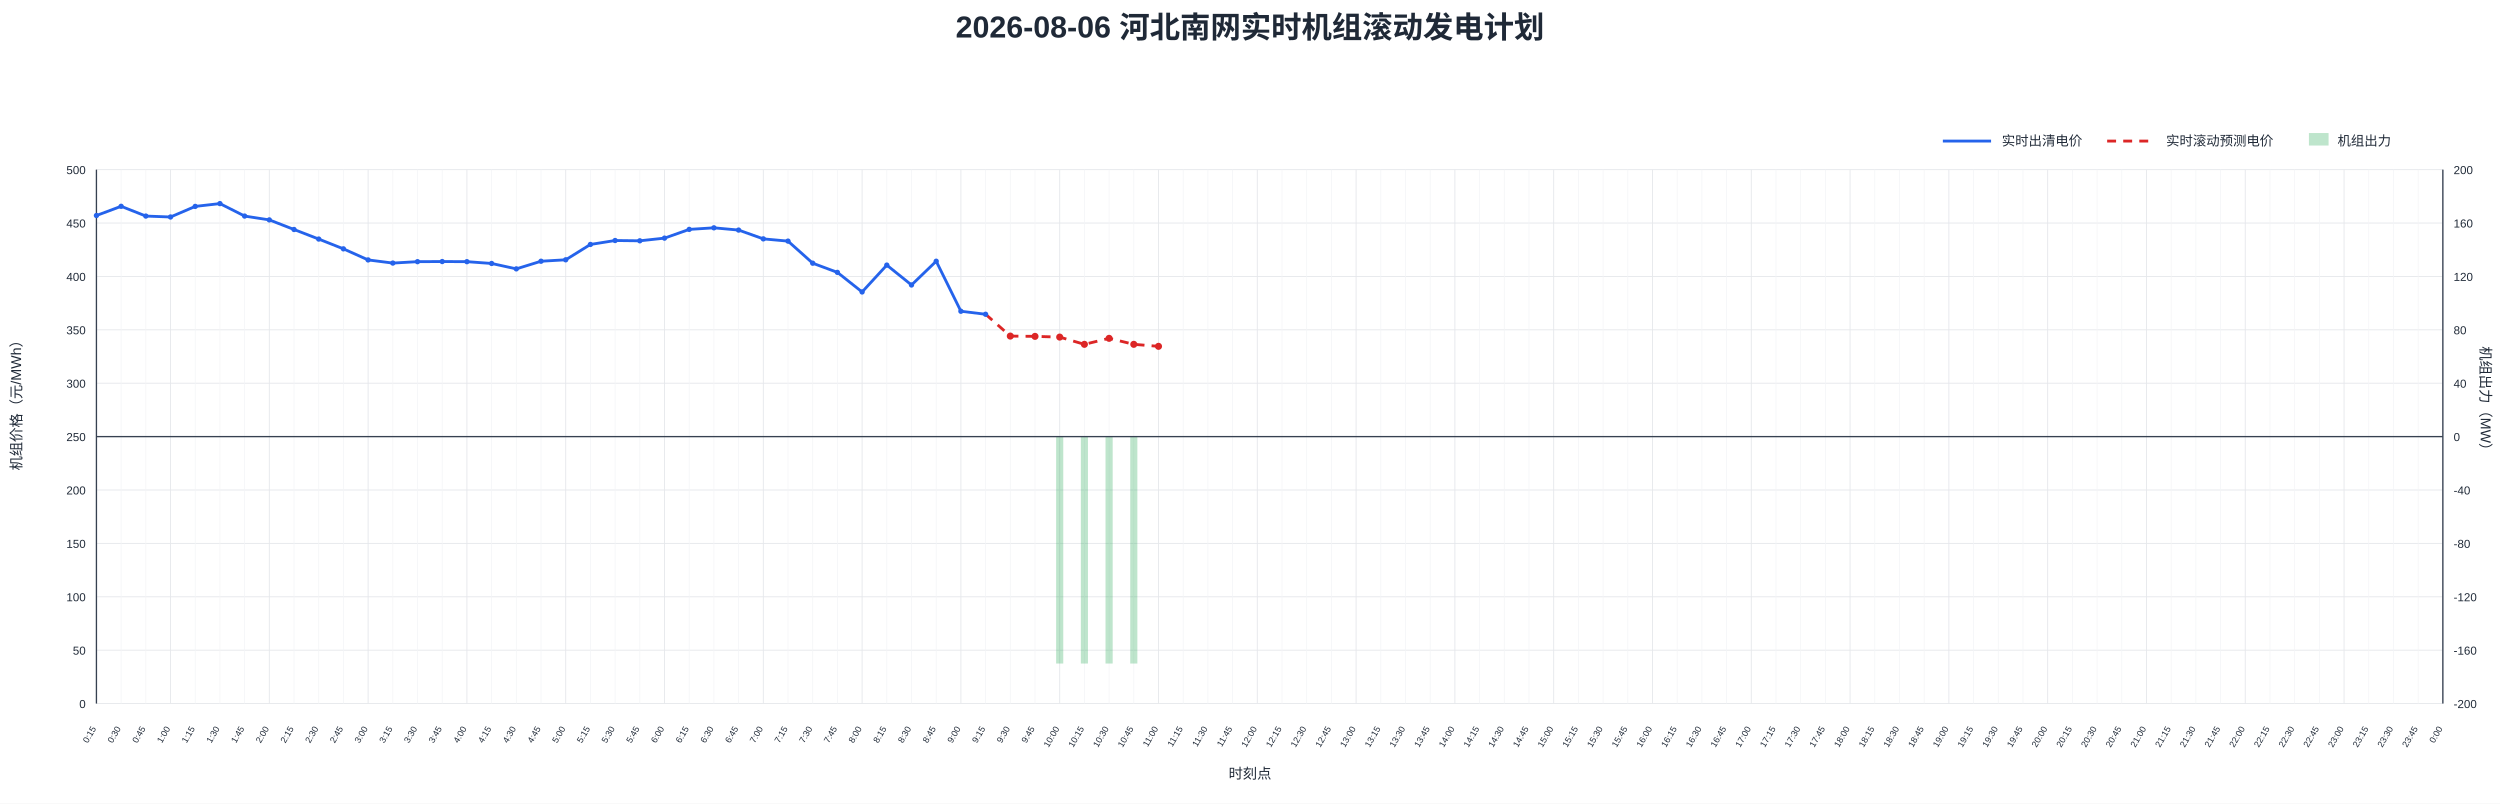
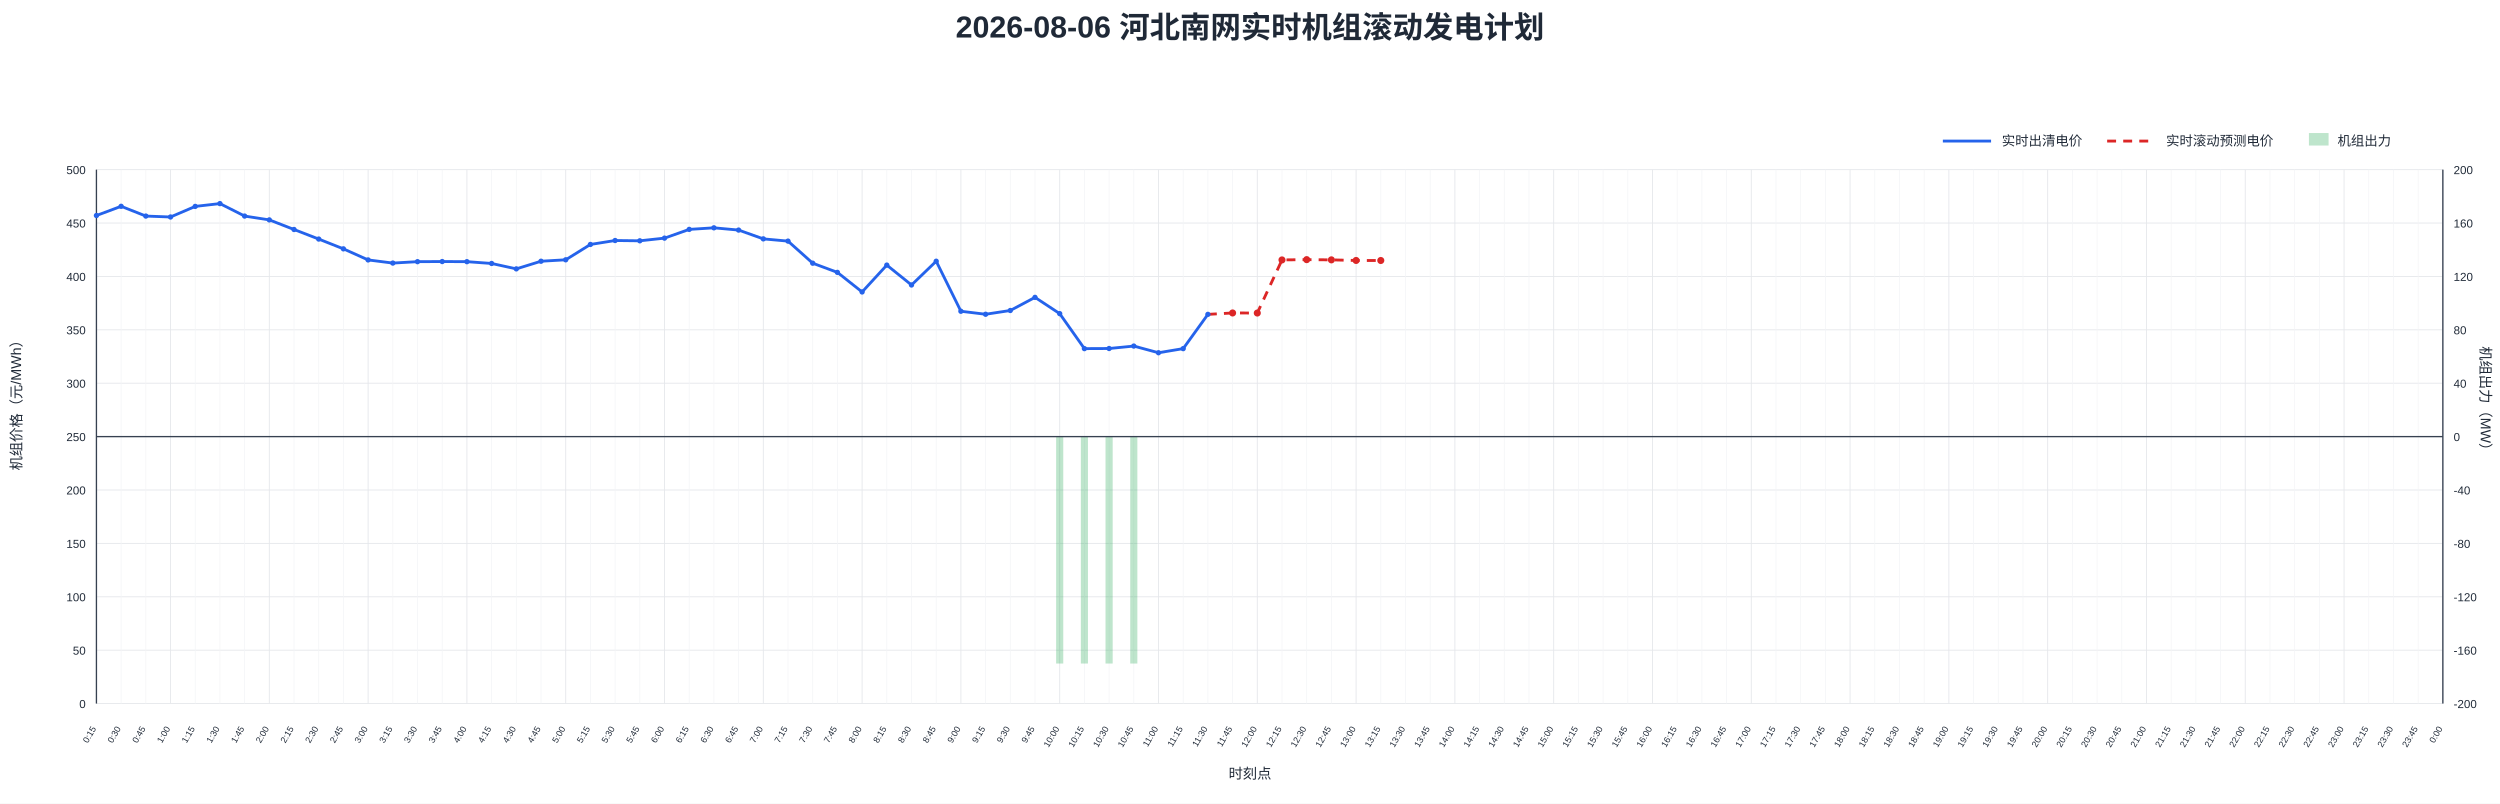
<svg xmlns="http://www.w3.org/2000/svg" width="2800" height="900" viewBox="0 0 2800 900" data-plot-left="108" data-plot-right="2736" data-plot-top="190" data-plot-bottom="788">
  <style>
text{font-family:'Microsoft YaHei','SimHei',Arial,sans-serif;fill:#1f2937}
.axis{stroke:#374151;stroke-width:1.5}
.grid{stroke:#e5e7eb;stroke-width:1}
.minor{stroke:#f3f4f6;stroke-width:0.8}
.actual{fill:none;stroke:#2563eb;stroke-width:3.2}
.forecast{fill:none;stroke:#dc2626;stroke-width:3.2;stroke-dasharray:10 8}
.bar{fill:#16a34a;fill-opacity:0.28}
.hover-zone{fill:#ffffff;fill-opacity:0;cursor:crosshair}
.hover-line{stroke:#111827;stroke-width:1.4;stroke-dasharray:6 5;opacity:0}
.tooltip{opacity:0;pointer-events:none}
.tooltip-bg{fill:#111827;fill-opacity:.72;stroke:#ffffff;stroke-width:1.2}
.tooltip text{fill:#ffffff;font-size:15px}
</style>
  <rect width="100%" height="100%" fill="#ffffff" />
  <text x="1400.0" y="42" text-anchor="middle" font-size="34" font-weight="700">2026-08-06 河北南网实时机组滚动发电计划</text>
  <text x="2748" y="793.00" text-anchor="start" font-size="13" fill="#166534">-200</text>
  <text x="2748" y="733.20" text-anchor="start" font-size="13" fill="#166534">-160</text>
  <text x="2748" y="673.40" text-anchor="start" font-size="13" fill="#166534">-120</text>
  <text x="2748" y="613.60" text-anchor="start" font-size="13" fill="#166534">-80</text>
  <text x="2748" y="553.80" text-anchor="start" font-size="13" fill="#166534">-40</text>
  <text x="2748" y="494.00" text-anchor="start" font-size="13" fill="#166534">0</text>
  <text x="2748" y="434.20" text-anchor="start" font-size="13" fill="#166534">40</text>
  <text x="2748" y="374.40" text-anchor="start" font-size="13" fill="#166534">80</text>
  <text x="2748" y="314.60" text-anchor="start" font-size="13" fill="#166534">120</text>
  <text x="2748" y="254.80" text-anchor="start" font-size="13" fill="#166534">160</text>
  <text x="2748" y="195.00" text-anchor="start" font-size="13" fill="#166534">200</text>
  <line class="grid" x1="108" y1="788.00" x2="2736" y2="788.00" />
  <text x="96" y="793.00" text-anchor="end" font-size="13">0</text>
  <line class="grid" x1="108" y1="728.20" x2="2736" y2="728.20" />
  <text x="96" y="733.20" text-anchor="end" font-size="13">50</text>
  <line class="grid" x1="108" y1="668.40" x2="2736" y2="668.40" />
  <text x="96" y="673.40" text-anchor="end" font-size="13">100</text>
  <line class="grid" x1="108" y1="608.60" x2="2736" y2="608.60" />
  <text x="96" y="613.60" text-anchor="end" font-size="13">150</text>
  <line class="grid" x1="108" y1="548.80" x2="2736" y2="548.80" />
  <text x="96" y="553.80" text-anchor="end" font-size="13">200</text>
  <line class="grid" x1="108" y1="489.00" x2="2736" y2="489.00" />
  <text x="96" y="494.00" text-anchor="end" font-size="13">250</text>
  <line class="grid" x1="108" y1="429.20" x2="2736" y2="429.20" />
  <text x="96" y="434.20" text-anchor="end" font-size="13">300</text>
  <line class="grid" x1="108" y1="369.40" x2="2736" y2="369.40" />
  <text x="96" y="374.40" text-anchor="end" font-size="13">350</text>
  <line class="grid" x1="108" y1="309.60" x2="2736" y2="309.60" />
  <text x="96" y="314.60" text-anchor="end" font-size="13">400</text>
  <line class="grid" x1="108" y1="249.80" x2="2736" y2="249.80" />
  <text x="96" y="254.80" text-anchor="end" font-size="13">450</text>
  <line class="grid" x1="108" y1="190.00" x2="2736" y2="190.00" />
  <text x="96" y="195.00" text-anchor="end" font-size="13">500</text>
  <line class="grid minor" x1="108.00" y1="190" x2="108.00" y2="788" />
  <text x="108.00" y="816" text-anchor="end" font-size="10" transform="rotate(-60 108.00 816)">0:15</text>
  <line class="grid minor" x1="135.66" y1="190" x2="135.66" y2="788" />
  <text x="135.66" y="816" text-anchor="end" font-size="10" transform="rotate(-60 135.66 816)">0:30</text>
  <line class="grid minor" x1="163.33" y1="190" x2="163.33" y2="788" />
  <text x="163.33" y="816" text-anchor="end" font-size="10" transform="rotate(-60 163.33 816)">0:45</text>
  <line class="grid" x1="190.99" y1="190" x2="190.99" y2="788" />
  <text x="190.99" y="816" text-anchor="end" font-size="10" transform="rotate(-60 190.99 816)">1:00</text>
  <line class="grid minor" x1="218.65" y1="190" x2="218.65" y2="788" />
  <text x="218.65" y="816" text-anchor="end" font-size="10" transform="rotate(-60 218.65 816)">1:15</text>
  <line class="grid minor" x1="246.32" y1="190" x2="246.32" y2="788" />
  <text x="246.32" y="816" text-anchor="end" font-size="10" transform="rotate(-60 246.32 816)">1:30</text>
  <line class="grid minor" x1="273.98" y1="190" x2="273.98" y2="788" />
  <text x="273.98" y="816" text-anchor="end" font-size="10" transform="rotate(-60 273.98 816)">1:45</text>
  <line class="grid" x1="301.64" y1="190" x2="301.64" y2="788" />
  <text x="301.64" y="816" text-anchor="end" font-size="10" transform="rotate(-60 301.64 816)">2:00</text>
  <line class="grid minor" x1="329.31" y1="190" x2="329.31" y2="788" />
  <text x="329.31" y="816" text-anchor="end" font-size="10" transform="rotate(-60 329.31 816)">2:15</text>
  <line class="grid minor" x1="356.97" y1="190" x2="356.97" y2="788" />
  <text x="356.97" y="816" text-anchor="end" font-size="10" transform="rotate(-60 356.97 816)">2:30</text>
  <line class="grid minor" x1="384.63" y1="190" x2="384.63" y2="788" />
  <text x="384.63" y="816" text-anchor="end" font-size="10" transform="rotate(-60 384.63 816)">2:45</text>
  <line class="grid" x1="412.29" y1="190" x2="412.29" y2="788" />
  <text x="412.29" y="816" text-anchor="end" font-size="10" transform="rotate(-60 412.29 816)">3:00</text>
  <line class="grid minor" x1="439.96" y1="190" x2="439.96" y2="788" />
  <text x="439.96" y="816" text-anchor="end" font-size="10" transform="rotate(-60 439.96 816)">3:15</text>
  <line class="grid minor" x1="467.62" y1="190" x2="467.62" y2="788" />
  <text x="467.62" y="816" text-anchor="end" font-size="10" transform="rotate(-60 467.62 816)">3:30</text>
  <line class="grid minor" x1="495.28" y1="190" x2="495.28" y2="788" />
  <text x="495.28" y="816" text-anchor="end" font-size="10" transform="rotate(-60 495.28 816)">3:45</text>
  <line class="grid" x1="522.95" y1="190" x2="522.95" y2="788" />
  <text x="522.95" y="816" text-anchor="end" font-size="10" transform="rotate(-60 522.95 816)">4:00</text>
  <line class="grid minor" x1="550.61" y1="190" x2="550.61" y2="788" />
  <text x="550.61" y="816" text-anchor="end" font-size="10" transform="rotate(-60 550.61 816)">4:15</text>
  <line class="grid minor" x1="578.27" y1="190" x2="578.27" y2="788" />
  <text x="578.27" y="816" text-anchor="end" font-size="10" transform="rotate(-60 578.27 816)">4:30</text>
  <line class="grid minor" x1="605.94" y1="190" x2="605.94" y2="788" />
  <text x="605.94" y="816" text-anchor="end" font-size="10" transform="rotate(-60 605.94 816)">4:45</text>
  <line class="grid" x1="633.60" y1="190" x2="633.60" y2="788" />
  <text x="633.60" y="816" text-anchor="end" font-size="10" transform="rotate(-60 633.60 816)">5:00</text>
  <line class="grid minor" x1="661.26" y1="190" x2="661.26" y2="788" />
  <text x="661.26" y="816" text-anchor="end" font-size="10" transform="rotate(-60 661.26 816)">5:15</text>
  <line class="grid minor" x1="688.93" y1="190" x2="688.93" y2="788" />
  <text x="688.93" y="816" text-anchor="end" font-size="10" transform="rotate(-60 688.93 816)">5:30</text>
  <line class="grid minor" x1="716.59" y1="190" x2="716.59" y2="788" />
  <text x="716.59" y="816" text-anchor="end" font-size="10" transform="rotate(-60 716.59 816)">5:45</text>
  <line class="grid" x1="744.25" y1="190" x2="744.25" y2="788" />
  <text x="744.25" y="816" text-anchor="end" font-size="10" transform="rotate(-60 744.25 816)">6:00</text>
  <line class="grid minor" x1="771.92" y1="190" x2="771.92" y2="788" />
  <text x="771.92" y="816" text-anchor="end" font-size="10" transform="rotate(-60 771.92 816)">6:15</text>
  <line class="grid minor" x1="799.58" y1="190" x2="799.58" y2="788" />
  <text x="799.58" y="816" text-anchor="end" font-size="10" transform="rotate(-60 799.58 816)">6:30</text>
  <line class="grid minor" x1="827.24" y1="190" x2="827.24" y2="788" />
  <text x="827.24" y="816" text-anchor="end" font-size="10" transform="rotate(-60 827.24 816)">6:45</text>
  <line class="grid" x1="854.91" y1="190" x2="854.91" y2="788" />
  <text x="854.91" y="816" text-anchor="end" font-size="10" transform="rotate(-60 854.91 816)">7:00</text>
  <line class="grid minor" x1="882.57" y1="190" x2="882.57" y2="788" />
  <text x="882.57" y="816" text-anchor="end" font-size="10" transform="rotate(-60 882.57 816)">7:15</text>
  <line class="grid minor" x1="910.23" y1="190" x2="910.23" y2="788" />
  <text x="910.23" y="816" text-anchor="end" font-size="10" transform="rotate(-60 910.23 816)">7:30</text>
  <line class="grid minor" x1="937.89" y1="190" x2="937.89" y2="788" />
  <text x="937.89" y="816" text-anchor="end" font-size="10" transform="rotate(-60 937.89 816)">7:45</text>
  <line class="grid" x1="965.56" y1="190" x2="965.56" y2="788" />
  <text x="965.56" y="816" text-anchor="end" font-size="10" transform="rotate(-60 965.56 816)">8:00</text>
  <line class="grid minor" x1="993.22" y1="190" x2="993.22" y2="788" />
  <text x="993.22" y="816" text-anchor="end" font-size="10" transform="rotate(-60 993.22 816)">8:15</text>
  <line class="grid minor" x1="1020.88" y1="190" x2="1020.88" y2="788" />
  <text x="1020.88" y="816" text-anchor="end" font-size="10" transform="rotate(-60 1020.88 816)">8:30</text>
  <line class="grid minor" x1="1048.55" y1="190" x2="1048.55" y2="788" />
  <text x="1048.55" y="816" text-anchor="end" font-size="10" transform="rotate(-60 1048.55 816)">8:45</text>
  <line class="grid" x1="1076.21" y1="190" x2="1076.21" y2="788" />
  <text x="1076.21" y="816" text-anchor="end" font-size="10" transform="rotate(-60 1076.21 816)">9:00</text>
  <line class="grid minor" x1="1103.87" y1="190" x2="1103.87" y2="788" />
  <text x="1103.87" y="816" text-anchor="end" font-size="10" transform="rotate(-60 1103.87 816)">9:15</text>
  <line class="grid minor" x1="1131.54" y1="190" x2="1131.54" y2="788" />
  <text x="1131.54" y="816" text-anchor="end" font-size="10" transform="rotate(-60 1131.54 816)">9:30</text>
  <line class="grid minor" x1="1159.20" y1="190" x2="1159.20" y2="788" />
  <text x="1159.20" y="816" text-anchor="end" font-size="10" transform="rotate(-60 1159.20 816)">9:45</text>
  <line class="grid" x1="1186.86" y1="190" x2="1186.86" y2="788" />
  <text x="1186.86" y="816" text-anchor="end" font-size="10" transform="rotate(-60 1186.86 816)">10:00</text>
  <line class="grid minor" x1="1214.53" y1="190" x2="1214.53" y2="788" />
  <text x="1214.53" y="816" text-anchor="end" font-size="10" transform="rotate(-60 1214.53 816)">10:15</text>
  <line class="grid minor" x1="1242.19" y1="190" x2="1242.19" y2="788" />
  <text x="1242.19" y="816" text-anchor="end" font-size="10" transform="rotate(-60 1242.19 816)">10:30</text>
  <line class="grid minor" x1="1269.85" y1="190" x2="1269.85" y2="788" />
  <text x="1269.85" y="816" text-anchor="end" font-size="10" transform="rotate(-60 1269.85 816)">10:45</text>
  <line class="grid" x1="1297.52" y1="190" x2="1297.52" y2="788" />
  <text x="1297.52" y="816" text-anchor="end" font-size="10" transform="rotate(-60 1297.52 816)">11:00</text>
  <line class="grid minor" x1="1325.18" y1="190" x2="1325.18" y2="788" />
  <text x="1325.18" y="816" text-anchor="end" font-size="10" transform="rotate(-60 1325.18 816)">11:15</text>
  <line class="grid minor" x1="1352.84" y1="190" x2="1352.84" y2="788" />
  <text x="1352.84" y="816" text-anchor="end" font-size="10" transform="rotate(-60 1352.84 816)">11:30</text>
  <line class="grid minor" x1="1380.51" y1="190" x2="1380.51" y2="788" />
  <text x="1380.51" y="816" text-anchor="end" font-size="10" transform="rotate(-60 1380.51 816)">11:45</text>
  <line class="grid" x1="1408.17" y1="190" x2="1408.17" y2="788" />
  <text x="1408.17" y="816" text-anchor="end" font-size="10" transform="rotate(-60 1408.17 816)">12:00</text>
  <line class="grid minor" x1="1435.83" y1="190" x2="1435.83" y2="788" />
  <text x="1435.83" y="816" text-anchor="end" font-size="10" transform="rotate(-60 1435.83 816)">12:15</text>
  <line class="grid minor" x1="1463.49" y1="190" x2="1463.49" y2="788" />
  <text x="1463.49" y="816" text-anchor="end" font-size="10" transform="rotate(-60 1463.49 816)">12:30</text>
  <line class="grid minor" x1="1491.16" y1="190" x2="1491.16" y2="788" />
  <text x="1491.16" y="816" text-anchor="end" font-size="10" transform="rotate(-60 1491.16 816)">12:45</text>
  <line class="grid" x1="1518.82" y1="190" x2="1518.82" y2="788" />
  <text x="1518.82" y="816" text-anchor="end" font-size="10" transform="rotate(-60 1518.82 816)">13:00</text>
  <line class="grid minor" x1="1546.48" y1="190" x2="1546.48" y2="788" />
  <text x="1546.48" y="816" text-anchor="end" font-size="10" transform="rotate(-60 1546.48 816)">13:15</text>
  <line class="grid minor" x1="1574.15" y1="190" x2="1574.15" y2="788" />
  <text x="1574.15" y="816" text-anchor="end" font-size="10" transform="rotate(-60 1574.15 816)">13:30</text>
  <line class="grid minor" x1="1601.81" y1="190" x2="1601.81" y2="788" />
  <text x="1601.81" y="816" text-anchor="end" font-size="10" transform="rotate(-60 1601.81 816)">13:45</text>
  <line class="grid" x1="1629.47" y1="190" x2="1629.47" y2="788" />
  <text x="1629.47" y="816" text-anchor="end" font-size="10" transform="rotate(-60 1629.47 816)">14:00</text>
  <line class="grid minor" x1="1657.14" y1="190" x2="1657.14" y2="788" />
  <text x="1657.14" y="816" text-anchor="end" font-size="10" transform="rotate(-60 1657.14 816)">14:15</text>
  <line class="grid minor" x1="1684.80" y1="190" x2="1684.80" y2="788" />
  <text x="1684.80" y="816" text-anchor="end" font-size="10" transform="rotate(-60 1684.80 816)">14:30</text>
  <line class="grid minor" x1="1712.46" y1="190" x2="1712.46" y2="788" />
  <text x="1712.46" y="816" text-anchor="end" font-size="10" transform="rotate(-60 1712.46 816)">14:45</text>
  <line class="grid" x1="1740.13" y1="190" x2="1740.13" y2="788" />
  <text x="1740.13" y="816" text-anchor="end" font-size="10" transform="rotate(-60 1740.13 816)">15:00</text>
  <line class="grid minor" x1="1767.79" y1="190" x2="1767.79" y2="788" />
  <text x="1767.79" y="816" text-anchor="end" font-size="10" transform="rotate(-60 1767.79 816)">15:15</text>
  <line class="grid minor" x1="1795.45" y1="190" x2="1795.45" y2="788" />
  <text x="1795.45" y="816" text-anchor="end" font-size="10" transform="rotate(-60 1795.45 816)">15:30</text>
  <line class="grid minor" x1="1823.12" y1="190" x2="1823.12" y2="788" />
  <text x="1823.12" y="816" text-anchor="end" font-size="10" transform="rotate(-60 1823.12 816)">15:45</text>
  <line class="grid" x1="1850.78" y1="190" x2="1850.78" y2="788" />
  <text x="1850.78" y="816" text-anchor="end" font-size="10" transform="rotate(-60 1850.78 816)">16:00</text>
  <line class="grid minor" x1="1878.44" y1="190" x2="1878.44" y2="788" />
  <text x="1878.44" y="816" text-anchor="end" font-size="10" transform="rotate(-60 1878.44 816)">16:15</text>
  <line class="grid minor" x1="1906.11" y1="190" x2="1906.11" y2="788" />
  <text x="1906.11" y="816" text-anchor="end" font-size="10" transform="rotate(-60 1906.11 816)">16:30</text>
  <line class="grid minor" x1="1933.77" y1="190" x2="1933.77" y2="788" />
  <text x="1933.77" y="816" text-anchor="end" font-size="10" transform="rotate(-60 1933.77 816)">16:45</text>
  <line class="grid" x1="1961.43" y1="190" x2="1961.43" y2="788" />
  <text x="1961.43" y="816" text-anchor="end" font-size="10" transform="rotate(-60 1961.43 816)">17:00</text>
  <line class="grid minor" x1="1989.09" y1="190" x2="1989.09" y2="788" />
  <text x="1989.09" y="816" text-anchor="end" font-size="10" transform="rotate(-60 1989.09 816)">17:15</text>
  <line class="grid minor" x1="2016.76" y1="190" x2="2016.76" y2="788" />
  <text x="2016.76" y="816" text-anchor="end" font-size="10" transform="rotate(-60 2016.76 816)">17:30</text>
  <line class="grid minor" x1="2044.42" y1="190" x2="2044.42" y2="788" />
  <text x="2044.42" y="816" text-anchor="end" font-size="10" transform="rotate(-60 2044.42 816)">17:45</text>
  <line class="grid" x1="2072.08" y1="190" x2="2072.08" y2="788" />
  <text x="2072.08" y="816" text-anchor="end" font-size="10" transform="rotate(-60 2072.08 816)">18:00</text>
  <line class="grid minor" x1="2099.75" y1="190" x2="2099.75" y2="788" />
  <text x="2099.75" y="816" text-anchor="end" font-size="10" transform="rotate(-60 2099.75 816)">18:15</text>
  <line class="grid minor" x1="2127.41" y1="190" x2="2127.41" y2="788" />
  <text x="2127.41" y="816" text-anchor="end" font-size="10" transform="rotate(-60 2127.41 816)">18:30</text>
  <line class="grid minor" x1="2155.07" y1="190" x2="2155.07" y2="788" />
  <text x="2155.07" y="816" text-anchor="end" font-size="10" transform="rotate(-60 2155.07 816)">18:45</text>
  <line class="grid" x1="2182.74" y1="190" x2="2182.74" y2="788" />
  <text x="2182.74" y="816" text-anchor="end" font-size="10" transform="rotate(-60 2182.74 816)">19:00</text>
  <line class="grid minor" x1="2210.40" y1="190" x2="2210.40" y2="788" />
  <text x="2210.40" y="816" text-anchor="end" font-size="10" transform="rotate(-60 2210.40 816)">19:15</text>
  <line class="grid minor" x1="2238.06" y1="190" x2="2238.06" y2="788" />
  <text x="2238.06" y="816" text-anchor="end" font-size="10" transform="rotate(-60 2238.06 816)">19:30</text>
  <line class="grid minor" x1="2265.73" y1="190" x2="2265.73" y2="788" />
  <text x="2265.73" y="816" text-anchor="end" font-size="10" transform="rotate(-60 2265.73 816)">19:45</text>
  <line class="grid" x1="2293.39" y1="190" x2="2293.39" y2="788" />
  <text x="2293.39" y="816" text-anchor="end" font-size="10" transform="rotate(-60 2293.39 816)">20:00</text>
  <line class="grid minor" x1="2321.05" y1="190" x2="2321.05" y2="788" />
  <text x="2321.05" y="816" text-anchor="end" font-size="10" transform="rotate(-60 2321.05 816)">20:15</text>
  <line class="grid minor" x1="2348.72" y1="190" x2="2348.72" y2="788" />
  <text x="2348.72" y="816" text-anchor="end" font-size="10" transform="rotate(-60 2348.72 816)">20:30</text>
  <line class="grid minor" x1="2376.38" y1="190" x2="2376.38" y2="788" />
  <text x="2376.38" y="816" text-anchor="end" font-size="10" transform="rotate(-60 2376.38 816)">20:45</text>
  <line class="grid" x1="2404.04" y1="190" x2="2404.04" y2="788" />
  <text x="2404.04" y="816" text-anchor="end" font-size="10" transform="rotate(-60 2404.04 816)">21:00</text>
  <line class="grid minor" x1="2431.71" y1="190" x2="2431.71" y2="788" />
  <text x="2431.71" y="816" text-anchor="end" font-size="10" transform="rotate(-60 2431.71 816)">21:15</text>
  <line class="grid minor" x1="2459.37" y1="190" x2="2459.37" y2="788" />
  <text x="2459.37" y="816" text-anchor="end" font-size="10" transform="rotate(-60 2459.37 816)">21:30</text>
  <line class="grid minor" x1="2487.03" y1="190" x2="2487.03" y2="788" />
  <text x="2487.03" y="816" text-anchor="end" font-size="10" transform="rotate(-60 2487.03 816)">21:45</text>
  <line class="grid" x1="2514.69" y1="190" x2="2514.69" y2="788" />
  <text x="2514.69" y="816" text-anchor="end" font-size="10" transform="rotate(-60 2514.69 816)">22:00</text>
  <line class="grid minor" x1="2542.36" y1="190" x2="2542.36" y2="788" />
  <text x="2542.36" y="816" text-anchor="end" font-size="10" transform="rotate(-60 2542.36 816)">22:15</text>
  <line class="grid minor" x1="2570.02" y1="190" x2="2570.02" y2="788" />
  <text x="2570.02" y="816" text-anchor="end" font-size="10" transform="rotate(-60 2570.02 816)">22:30</text>
  <line class="grid minor" x1="2597.68" y1="190" x2="2597.68" y2="788" />
  <text x="2597.68" y="816" text-anchor="end" font-size="10" transform="rotate(-60 2597.68 816)">22:45</text>
  <line class="grid" x1="2625.35" y1="190" x2="2625.35" y2="788" />
  <text x="2625.35" y="816" text-anchor="end" font-size="10" transform="rotate(-60 2625.35 816)">23:00</text>
  <line class="grid minor" x1="2653.01" y1="190" x2="2653.01" y2="788" />
  <text x="2653.01" y="816" text-anchor="end" font-size="10" transform="rotate(-60 2653.01 816)">23:15</text>
  <line class="grid minor" x1="2680.67" y1="190" x2="2680.67" y2="788" />
  <text x="2680.67" y="816" text-anchor="end" font-size="10" transform="rotate(-60 2680.67 816)">23:30</text>
  <line class="grid minor" x1="2708.34" y1="190" x2="2708.34" y2="788" />
  <text x="2708.34" y="816" text-anchor="end" font-size="10" transform="rotate(-60 2708.34 816)">23:45</text>
  <line class="grid" x1="2736.00" y1="190" x2="2736.00" y2="788" />
  <text x="2736.00" y="816" text-anchor="end" font-size="10" transform="rotate(-60 2736.00 816)">0:00</text>
  <rect class="bar" x="104.00" y="489.00" width="8" height="0.00" />
  <rect class="bar" x="131.66" y="489.00" width="8" height="0.00" />
  <rect class="bar" x="159.33" y="489.00" width="8" height="0.00" />
  <rect class="bar" x="186.99" y="489.00" width="8" height="0.00" />
  <rect class="bar" x="214.65" y="489.00" width="8" height="0.00" />
  <rect class="bar" x="242.32" y="489.00" width="8" height="0.00" />
  <rect class="bar" x="269.98" y="489.00" width="8" height="0.00" />
  <rect class="bar" x="297.64" y="489.00" width="8" height="0.00" />
  <rect class="bar" x="325.31" y="489.00" width="8" height="0.00" />
  <rect class="bar" x="352.97" y="489.00" width="8" height="0.00" />
  <rect class="bar" x="380.63" y="489.00" width="8" height="0.00" />
  <rect class="bar" x="408.29" y="489.00" width="8" height="0.00" />
  <rect class="bar" x="435.96" y="489.00" width="8" height="0.00" />
  <rect class="bar" x="463.62" y="489.00" width="8" height="0.00" />
  <rect class="bar" x="491.28" y="489.00" width="8" height="0.00" />
  <rect class="bar" x="518.95" y="489.00" width="8" height="0.00" />
  <rect class="bar" x="546.61" y="489.00" width="8" height="0.00" />
  <rect class="bar" x="574.27" y="489.00" width="8" height="0.00" />
  <rect class="bar" x="601.94" y="489.00" width="8" height="0.00" />
  <rect class="bar" x="629.60" y="489.00" width="8" height="0.00" />
  <rect class="bar" x="657.26" y="489.00" width="8" height="0.00" />
  <rect class="bar" x="684.93" y="489.00" width="8" height="0.00" />
  <rect class="bar" x="712.59" y="489.00" width="8" height="0.00" />
  <rect class="bar" x="740.25" y="489.00" width="8" height="0.00" />
  <rect class="bar" x="767.92" y="489.00" width="8" height="0.00" />
  <rect class="bar" x="795.58" y="489.00" width="8" height="0.00" />
  <rect class="bar" x="823.24" y="489.00" width="8" height="0.00" />
  <rect class="bar" x="850.91" y="489.00" width="8" height="0.00" />
  <rect class="bar" x="878.57" y="489.00" width="8" height="0.00" />
  <rect class="bar" x="906.23" y="489.00" width="8" height="0.00" />
  <rect class="bar" x="933.89" y="489.00" width="8" height="0.00" />
  <rect class="bar" x="961.56" y="489.00" width="8" height="0.00" />
  <rect class="bar" x="989.22" y="489.00" width="8" height="0.00" />
  <rect class="bar" x="1016.88" y="489.00" width="8" height="0.00" />
  <rect class="bar" x="1044.55" y="489.00" width="8" height="0.00" />
  <rect class="bar" x="1072.21" y="489.00" width="8" height="0.00" />
  <rect class="bar" x="1099.87" y="489.00" width="8" height="0.00" />
  <rect class="bar" x="1127.54" y="489.00" width="8" height="0.00" />
  <rect class="bar" x="1155.20" y="489.00" width="8" height="0.00" />
  <rect class="bar" x="1182.86" y="489.00" width="8" height="254.15" />
  <rect class="bar" x="1210.53" y="489.00" width="8" height="254.15" />
  <rect class="bar" x="1238.19" y="489.00" width="8" height="254.15" />
  <rect class="bar" x="1265.85" y="489.00" width="8" height="254.15" />
  <rect class="bar" x="1293.52" y="489.00" width="8" height="0.00" />
+   <rect class="bar" x="1321.18" y="489.00" width="8" height="0.00" />
+   <rect class="bar" x="1348.84" y="489.00" width="8" height="0.00" />
+   <rect class="bar" x="1376.51" y="489.00" width="8" height="0.00" />
+   <rect class="bar" x="1404.17" y="489.00" width="8" height="0.00" />
+   <rect class="bar" x="1431.83" y="489.00" width="8" height="0.00" />
+   <rect class="bar" x="1459.49" y="489.00" width="8" height="0.00" />
+   <rect class="bar" x="1487.16" y="489.00" width="8" height="0.00" />
+   <rect class="bar" x="1514.82" y="489.00" width="8" height="0.00" />
+   <rect class="bar" x="1542.48" y="489.00" width="8" height="0.00" />
  <line class="axis" x1="108" y1="489.00" x2="2736" y2="489.00" />
  <line class="axis" x1="108" y1="190" x2="108" y2="788" />
  <line class="axis" x1="2736" y1="190" x2="2736" y2="788" />
  <text x="1400.0" y="872" text-anchor="middle" font-size="16">时刻点</text>
  <text x="24" y="450.0" text-anchor="middle" font-size="16" transform="rotate(-90 24 450.0)">机组价格（元/MWh）</text>
  <text x="2778" y="450.0" text-anchor="middle" font-size="16" fill="#166534" transform="rotate(90 2778 450.0)">机组出力（MW）</text>
-   <polyline class="actual" points="108.00,241.38 135.66,231.06 163.33,242.00 190.99,243.03 218.65,231.17 246.32,228.03 273.98,242.00 301.64,246.28 329.31,257.04 356.97,267.74 384.63,278.72 412.29,291.12 439.96,294.64 467.62,293.07 495.28,292.93 522.95,293.07 550.61,295.08 578.27,301.14 605.94,292.58 633.60,290.97 661.26,273.79 688.93,269.37 716.59,269.70 744.25,266.71 771.92,256.92 799.58,255.16 827.24,257.68 854.91,267.54 882.57,270.05 910.23,294.78 937.89,305.07 965.56,327.00 993.22,296.91 1020.88,319.19 1048.55,292.58 1076.21,348.61 1103.87,351.97" />
-   <polyline class="forecast" points="1103.87,351.97 1131.54,376.41 1159.20,376.74 1186.86,377.54 1214.53,385.65 1242.19,378.94 1269.85,385.65 1297.52,387.89" />
+   <polyline class="actual" points="108.00,241.38 135.66,231.06 163.33,242.00 190.99,243.03 218.65,231.17 246.32,228.03 273.98,242.00 301.64,246.28 329.31,257.04 356.97,267.74 384.63,278.72 412.29,291.12 439.96,294.64 467.62,293.07 495.28,292.93 522.95,293.07 550.61,295.08 578.27,301.14 605.94,292.58 633.60,290.97 661.26,273.79 688.93,269.37 716.59,269.70 744.25,266.71 771.92,256.92 799.58,255.16 827.24,257.68 854.91,267.54 882.57,270.05 910.23,294.78 937.89,305.07 965.56,327.00 993.22,296.91 1020.88,319.19 1048.55,292.58 1076.21,348.61 1103.87,351.97 1131.54,347.75 1159.20,333.05 1186.86,351.27 1214.53,390.46 1242.19,390.33 1269.85,387.59 1297.52,395.07 1325.18,390.46 1352.84,352.09" />
+   <polyline class="forecast" points="1352.84,352.09 1380.51,350.52 1408.17,350.59 1435.83,291.12 1463.49,290.79 1491.16,291.05 1518.82,291.72 1546.48,291.76" />
  <circle cx="108.00" cy="241.38" r="3" fill="#2563eb" />
  <circle cx="135.66" cy="231.06" r="3" fill="#2563eb" />
  <circle cx="163.33" cy="242.00" r="3" fill="#2563eb" />
  <circle cx="190.99" cy="243.03" r="3" fill="#2563eb" />
  <circle cx="218.65" cy="231.17" r="3" fill="#2563eb" />
  <circle cx="246.32" cy="228.03" r="3" fill="#2563eb" />
  <circle cx="273.98" cy="242.00" r="3" fill="#2563eb" />
  <circle cx="301.64" cy="246.28" r="3" fill="#2563eb" />
  <circle cx="329.31" cy="257.04" r="3" fill="#2563eb" />
  <circle cx="356.97" cy="267.74" r="3" fill="#2563eb" />
  <circle cx="384.63" cy="278.72" r="3" fill="#2563eb" />
  <circle cx="412.29" cy="291.12" r="3" fill="#2563eb" />
  <circle cx="439.96" cy="294.64" r="3" fill="#2563eb" />
  <circle cx="467.62" cy="293.07" r="3" fill="#2563eb" />
  <circle cx="495.28" cy="292.93" r="3" fill="#2563eb" />
  <circle cx="522.95" cy="293.07" r="3" fill="#2563eb" />
  <circle cx="550.61" cy="295.08" r="3" fill="#2563eb" />
  <circle cx="578.27" cy="301.14" r="3" fill="#2563eb" />
  <circle cx="605.94" cy="292.58" r="3" fill="#2563eb" />
  <circle cx="633.60" cy="290.97" r="3" fill="#2563eb" />
  <circle cx="661.26" cy="273.79" r="3" fill="#2563eb" />
  <circle cx="688.93" cy="269.37" r="3" fill="#2563eb" />
  <circle cx="716.59" cy="269.70" r="3" fill="#2563eb" />
  <circle cx="744.25" cy="266.71" r="3" fill="#2563eb" />
  <circle cx="771.92" cy="256.92" r="3" fill="#2563eb" />
  <circle cx="799.58" cy="255.16" r="3" fill="#2563eb" />
  <circle cx="827.24" cy="257.68" r="3" fill="#2563eb" />
  <circle cx="854.91" cy="267.54" r="3" fill="#2563eb" />
  <circle cx="882.57" cy="270.05" r="3" fill="#2563eb" />
  <circle cx="910.23" cy="294.78" r="3" fill="#2563eb" />
  <circle cx="937.89" cy="305.07" r="3" fill="#2563eb" />
  <circle cx="965.56" cy="327.00" r="3" fill="#2563eb" />
  <circle cx="993.22" cy="296.91" r="3" fill="#2563eb" />
  <circle cx="1020.88" cy="319.19" r="3" fill="#2563eb" />
  <circle cx="1048.55" cy="292.58" r="3" fill="#2563eb" />
  <circle cx="1076.21" cy="348.61" r="3" fill="#2563eb" />
  <circle cx="1103.87" cy="351.97" r="3" fill="#2563eb" />
-   <circle cx="1131.54" cy="376.41" r="4" fill="#dc2626" />
-   <circle cx="1159.20" cy="376.74" r="4" fill="#dc2626" />
-   <circle cx="1186.86" cy="377.54" r="4" fill="#dc2626" />
-   <circle cx="1214.53" cy="385.65" r="4" fill="#dc2626" />
-   <circle cx="1242.19" cy="378.94" r="4" fill="#dc2626" />
-   <circle cx="1269.85" cy="385.65" r="4" fill="#dc2626" />
-   <circle cx="1297.52" cy="387.89" r="4" fill="#dc2626" />
+   <circle cx="1131.54" cy="347.75" r="3" fill="#2563eb" />
+   <circle cx="1159.20" cy="333.05" r="3" fill="#2563eb" />
+   <circle cx="1186.86" cy="351.27" r="3" fill="#2563eb" />
+   <circle cx="1214.53" cy="390.46" r="3" fill="#2563eb" />
+   <circle cx="1242.19" cy="390.33" r="3" fill="#2563eb" />
+   <circle cx="1269.85" cy="387.59" r="3" fill="#2563eb" />
+   <circle cx="1297.52" cy="395.07" r="3" fill="#2563eb" />
+   <circle cx="1325.18" cy="390.46" r="3" fill="#2563eb" />
+   <circle cx="1352.84" cy="352.09" r="3" fill="#2563eb" />
+   <circle cx="1380.51" cy="350.52" r="4" fill="#dc2626" />
+   <circle cx="1408.17" cy="350.59" r="4" fill="#dc2626" />
+   <circle cx="1435.83" cy="291.12" r="4" fill="#dc2626" />
+   <circle cx="1463.49" cy="290.79" r="4" fill="#dc2626" />
+   <circle cx="1491.16" cy="291.05" r="4" fill="#dc2626" />
+   <circle cx="1518.82" cy="291.72" r="4" fill="#dc2626" />
+   <circle cx="1546.48" cy="291.76" r="4" fill="#dc2626" />
  <line x1="2176" y1="158" x2="2230" y2="158" class="actual" />
  <text x="2242" y="163" font-size="15">实时出清电价</text>
  <line x1="2360" y1="158" x2="2414" y2="158" class="forecast" />
  <text x="2426" y="163" font-size="15">实时滚动预测电价</text>
  <rect class="bar" x="2586" y="149" width="22" height="14" />
  <text x="2618" y="163" font-size="15">机组出力</text>
  <line id="hover-line" class="hover-line" x1="108" y1="190" x2="108" y2="788" />
  <g id="tooltip" class="tooltip">
    <rect class="tooltip-bg" x="0" y="0" width="220" height="122" rx="8" />
    <text id="tip-time" x="14" y="30" />
    <text id="tip-output" x="14" y="57" />
    <text id="tip-price" x="14" y="84" />
    <text id="tip-forecast" x="14" y="111" />
  </g>
  <rect class="hover-zone" x="108.00" y="190" width="13.83" height="598" data-x="108.00" data-time="0:15" data-output="0 MW" data-actual-price="457.04 元/MWh" data-forecast-price="--" data-curve-y="241.38" />
  <rect class="hover-zone" x="121.83" y="190" width="27.66" height="598" data-x="135.66" data-time="0:30" data-output="0 MW" data-actual-price="465.67 元/MWh" data-forecast-price="--" data-curve-y="231.06" />
  <rect class="hover-zone" x="149.49" y="190" width="27.66" height="598" data-x="163.33" data-time="0:45" data-output="0 MW" data-actual-price="456.52 元/MWh" data-forecast-price="--" data-curve-y="242.00" />
  <rect class="hover-zone" x="177.16" y="190" width="27.66" height="598" data-x="190.99" data-time="1:00" data-output="0 MW" data-actual-price="455.66 元/MWh" data-forecast-price="--" data-curve-y="243.03" />
  <rect class="hover-zone" x="204.82" y="190" width="27.66" height="598" data-x="218.65" data-time="1:15" data-output="0 MW" data-actual-price="465.58 元/MWh" data-forecast-price="--" data-curve-y="231.17" />
  <rect class="hover-zone" x="232.48" y="190" width="27.66" height="598" data-x="246.32" data-time="1:30" data-output="0 MW" data-actual-price="468.20 元/MWh" data-forecast-price="--" data-curve-y="228.03" />
  <rect class="hover-zone" x="260.15" y="190" width="27.66" height="598" data-x="273.98" data-time="1:45" data-output="0 MW" data-actual-price="456.52 元/MWh" data-forecast-price="--" data-curve-y="242.00" />
  <rect class="hover-zone" x="287.81" y="190" width="27.66" height="598" data-x="301.64" data-time="2:00" data-output="0 MW" data-actual-price="452.94 元/MWh" data-forecast-price="--" data-curve-y="246.28" />
  <rect class="hover-zone" x="315.47" y="190" width="27.66" height="598" data-x="329.31" data-time="2:15" data-output="0 MW" data-actual-price="443.95 元/MWh" data-forecast-price="--" data-curve-y="257.04" />
  <rect class="hover-zone" x="343.14" y="190" width="27.66" height="598" data-x="356.97" data-time="2:30" data-output="0 MW" data-actual-price="435.00 元/MWh" data-forecast-price="--" data-curve-y="267.74" />
  <rect class="hover-zone" x="370.80" y="190" width="27.66" height="598" data-x="384.63" data-time="2:45" data-output="0 MW" data-actual-price="425.82 元/MWh" data-forecast-price="--" data-curve-y="278.72" />
  <rect class="hover-zone" x="398.46" y="190" width="27.66" height="598" data-x="412.29" data-time="3:00" data-output="0 MW" data-actual-price="415.45 元/MWh" data-forecast-price="--" data-curve-y="291.12" />
  <rect class="hover-zone" x="426.13" y="190" width="27.66" height="598" data-x="439.96" data-time="3:15" data-output="0 MW" data-actual-price="412.51 元/MWh" data-forecast-price="--" data-curve-y="294.64" />
  <rect class="hover-zone" x="453.79" y="190" width="27.66" height="598" data-x="467.62" data-time="3:30" data-output="0 MW" data-actual-price="413.82 元/MWh" data-forecast-price="--" data-curve-y="293.07" />
  <rect class="hover-zone" x="481.45" y="190" width="27.66" height="598" data-x="495.28" data-time="3:45" data-output="0 MW" data-actual-price="413.94 元/MWh" data-forecast-price="--" data-curve-y="292.93" />
  <rect class="hover-zone" x="509.12" y="190" width="27.66" height="598" data-x="522.95" data-time="4:00" data-output="0 MW" data-actual-price="413.82 元/MWh" data-forecast-price="--" data-curve-y="293.07" />
  <rect class="hover-zone" x="536.78" y="190" width="27.66" height="598" data-x="550.61" data-time="4:15" data-output="0 MW" data-actual-price="412.14 元/MWh" data-forecast-price="--" data-curve-y="295.08" />
  <rect class="hover-zone" x="564.44" y="190" width="27.66" height="598" data-x="578.27" data-time="4:30" data-output="0 MW" data-actual-price="407.07 元/MWh" data-forecast-price="--" data-curve-y="301.14" />
  <rect class="hover-zone" x="592.11" y="190" width="27.66" height="598" data-x="605.94" data-time="4:45" data-output="0 MW" data-actual-price="414.23 元/MWh" data-forecast-price="--" data-curve-y="292.58" />
  <rect class="hover-zone" x="619.77" y="190" width="27.66" height="598" data-x="633.60" data-time="5:00" data-output="0 MW" data-actual-price="415.58 元/MWh" data-forecast-price="--" data-curve-y="290.97" />
  <rect class="hover-zone" x="647.43" y="190" width="27.66" height="598" data-x="661.26" data-time="5:15" data-output="0 MW" data-actual-price="429.94 元/MWh" data-forecast-price="--" data-curve-y="273.79" />
  <rect class="hover-zone" x="675.09" y="190" width="27.66" height="598" data-x="688.93" data-time="5:30" data-output="0 MW" data-actual-price="433.64 元/MWh" data-forecast-price="--" data-curve-y="269.37" />
  <rect class="hover-zone" x="702.76" y="190" width="27.66" height="598" data-x="716.59" data-time="5:45" data-output="0 MW" data-actual-price="433.36 元/MWh" data-forecast-price="--" data-curve-y="269.70" />
  <rect class="hover-zone" x="730.42" y="190" width="27.66" height="598" data-x="744.25" data-time="6:00" data-output="0 MW" data-actual-price="435.86 元/MWh" data-forecast-price="--" data-curve-y="266.71" />
  <rect class="hover-zone" x="758.08" y="190" width="27.66" height="598" data-x="771.92" data-time="6:15" data-output="0 MW" data-actual-price="444.05 元/MWh" data-forecast-price="--" data-curve-y="256.92" />
  <rect class="hover-zone" x="785.75" y="190" width="27.66" height="598" data-x="799.58" data-time="6:30" data-output="0 MW" data-actual-price="445.52 元/MWh" data-forecast-price="--" data-curve-y="255.16" />
  <rect class="hover-zone" x="813.41" y="190" width="27.66" height="598" data-x="827.24" data-time="6:45" data-output="0 MW" data-actual-price="443.41 元/MWh" data-forecast-price="--" data-curve-y="257.68" />
  <rect class="hover-zone" x="841.07" y="190" width="27.66" height="598" data-x="854.91" data-time="7:00" data-output="0 MW" data-actual-price="435.17 元/MWh" data-forecast-price="--" data-curve-y="267.54" />
  <rect class="hover-zone" x="868.74" y="190" width="27.66" height="598" data-x="882.57" data-time="7:15" data-output="0 MW" data-actual-price="433.07 元/MWh" data-forecast-price="--" data-curve-y="270.05" />
  <rect class="hover-zone" x="896.40" y="190" width="27.66" height="598" data-x="910.23" data-time="7:30" data-output="0 MW" data-actual-price="412.39 元/MWh" data-forecast-price="--" data-curve-y="294.78" />
  <rect class="hover-zone" x="924.06" y="190" width="27.66" height="598" data-x="937.89" data-time="7:45" data-output="0 MW" data-actual-price="403.79 元/MWh" data-forecast-price="--" data-curve-y="305.07" />
  <rect class="hover-zone" x="951.73" y="190" width="27.66" height="598" data-x="965.56" data-time="8:00" data-output="0 MW" data-actual-price="385.45 元/MWh" data-forecast-price="--" data-curve-y="327.00" />
  <rect class="hover-zone" x="979.39" y="190" width="27.66" height="598" data-x="993.22" data-time="8:15" data-output="0 MW" data-actual-price="410.61 元/MWh" data-forecast-price="--" data-curve-y="296.91" />
  <rect class="hover-zone" x="1007.05" y="190" width="27.66" height="598" data-x="1020.88" data-time="8:30" data-output="0 MW" data-actual-price="391.98 元/MWh" data-forecast-price="--" data-curve-y="319.19" />
  <rect class="hover-zone" x="1034.72" y="190" width="27.66" height="598" data-x="1048.55" data-time="8:45" data-output="0 MW" data-actual-price="414.23 元/MWh" data-forecast-price="--" data-curve-y="292.58" />
  <rect class="hover-zone" x="1062.38" y="190" width="27.66" height="598" data-x="1076.21" data-time="9:00" data-output="0 MW" data-actual-price="367.38 元/MWh" data-forecast-price="--" data-curve-y="348.61" />
  <rect class="hover-zone" x="1090.04" y="190" width="27.66" height="598" data-x="1103.87" data-time="9:15" data-output="0 MW" data-actual-price="364.57 元/MWh" data-forecast-price="--" data-curve-y="351.97" />
-   <rect class="hover-zone" x="1117.71" y="190" width="27.66" height="598" data-x="1131.54" data-time="9:30" data-output="0 MW" data-actual-price="--" data-forecast-price="344.14 元/MWh" data-curve-y="376.41" />
-   <rect class="hover-zone" x="1145.37" y="190" width="27.66" height="598" data-x="1159.20" data-time="9:45" data-output="0 MW" data-actual-price="--" data-forecast-price="343.86 元/MWh" data-curve-y="376.74" />
-   <rect class="hover-zone" x="1173.03" y="190" width="27.66" height="598" data-x="1186.86" data-time="10:00" data-output="-170 MW" data-actual-price="--" data-forecast-price="343.19 元/MWh" data-curve-y="377.54" />
-   <rect class="hover-zone" x="1200.69" y="190" width="27.66" height="598" data-x="1214.53" data-time="10:15" data-output="-170 MW" data-actual-price="--" data-forecast-price="336.41 元/MWh" data-curve-y="385.65" />
-   <rect class="hover-zone" x="1228.36" y="190" width="27.66" height="598" data-x="1242.19" data-time="10:30" data-output="-170 MW" data-actual-price="--" data-forecast-price="342.02 元/MWh" data-curve-y="378.94" />
-   <rect class="hover-zone" x="1256.02" y="190" width="27.66" height="598" data-x="1269.85" data-time="10:45" data-output="-170 MW" data-actual-price="--" data-forecast-price="336.41 元/MWh" data-curve-y="385.65" />
-   <rect class="hover-zone" x="1283.68" y="190" width="27.66" height="598" data-x="1297.52" data-time="11:00" data-output="0 MW" data-actual-price="--" data-forecast-price="334.54 元/MWh" data-curve-y="387.89" />
-   <rect class="hover-zone" x="1311.35" y="190" width="27.66" height="598" data-x="1325.18" data-time="11:15" data-output="--" data-actual-price="--" data-forecast-price="--" data-curve-y="" />
-   <rect class="hover-zone" x="1339.01" y="190" width="27.66" height="598" data-x="1352.84" data-time="11:30" data-output="--" data-actual-price="--" data-forecast-price="--" data-curve-y="" />
-   <rect class="hover-zone" x="1366.67" y="190" width="27.66" height="598" data-x="1380.51" data-time="11:45" data-output="--" data-actual-price="--" data-forecast-price="--" data-curve-y="" />
-   <rect class="hover-zone" x="1394.34" y="190" width="27.66" height="598" data-x="1408.17" data-time="12:00" data-output="--" data-actual-price="--" data-forecast-price="--" data-curve-y="" />
-   <rect class="hover-zone" x="1422.00" y="190" width="27.66" height="598" data-x="1435.83" data-time="12:15" data-output="--" data-actual-price="--" data-forecast-price="--" data-curve-y="" />
-   <rect class="hover-zone" x="1449.66" y="190" width="27.66" height="598" data-x="1463.49" data-time="12:30" data-output="--" data-actual-price="--" data-forecast-price="--" data-curve-y="" />
-   <rect class="hover-zone" x="1477.33" y="190" width="27.66" height="598" data-x="1491.16" data-time="12:45" data-output="--" data-actual-price="--" data-forecast-price="--" data-curve-y="" />
-   <rect class="hover-zone" x="1504.99" y="190" width="27.66" height="598" data-x="1518.82" data-time="13:00" data-output="--" data-actual-price="--" data-forecast-price="--" data-curve-y="" />
-   <rect class="hover-zone" x="1532.65" y="190" width="27.66" height="598" data-x="1546.48" data-time="13:15" data-output="--" data-actual-price="--" data-forecast-price="--" data-curve-y="" />
+   <rect class="hover-zone" x="1117.71" y="190" width="27.66" height="598" data-x="1131.54" data-time="9:30" data-output="0 MW" data-actual-price="368.10 元/MWh" data-forecast-price="--" data-curve-y="347.75" />
+   <rect class="hover-zone" x="1145.37" y="190" width="27.66" height="598" data-x="1159.20" data-time="9:45" data-output="0 MW" data-actual-price="380.39 元/MWh" data-forecast-price="--" data-curve-y="333.05" />
+   <rect class="hover-zone" x="1173.03" y="190" width="27.66" height="598" data-x="1186.86" data-time="10:00" data-output="-170 MW" data-actual-price="365.16 元/MWh" data-forecast-price="--" data-curve-y="351.27" />
+   <rect class="hover-zone" x="1200.69" y="190" width="27.66" height="598" data-x="1214.53" data-time="10:15" data-output="-170 MW" data-actual-price="332.39 元/MWh" data-forecast-price="--" data-curve-y="390.46" />
+   <rect class="hover-zone" x="1228.36" y="190" width="27.66" height="598" data-x="1242.19" data-time="10:30" data-output="-170 MW" data-actual-price="332.50 元/MWh" data-forecast-price="--" data-curve-y="390.33" />
+   <rect class="hover-zone" x="1256.02" y="190" width="27.66" height="598" data-x="1269.85" data-time="10:45" data-output="-170 MW" data-actual-price="334.79 元/MWh" data-forecast-price="--" data-curve-y="387.59" />
+   <rect class="hover-zone" x="1283.68" y="190" width="27.66" height="598" data-x="1297.52" data-time="11:00" data-output="0 MW" data-actual-price="328.54 元/MWh" data-forecast-price="--" data-curve-y="395.07" />
+   <rect class="hover-zone" x="1311.35" y="190" width="27.66" height="598" data-x="1325.18" data-time="11:15" data-output="0 MW" data-actual-price="332.39 元/MWh" data-forecast-price="--" data-curve-y="390.46" />
+   <rect class="hover-zone" x="1339.01" y="190" width="27.66" height="598" data-x="1352.84" data-time="11:30" data-output="0 MW" data-actual-price="364.47 元/MWh" data-forecast-price="--" data-curve-y="352.09" />
+   <rect class="hover-zone" x="1366.67" y="190" width="27.66" height="598" data-x="1380.51" data-time="11:45" data-output="0 MW" data-actual-price="--" data-forecast-price="365.79 元/MWh" data-curve-y="350.52" />
+   <rect class="hover-zone" x="1394.34" y="190" width="27.66" height="598" data-x="1408.17" data-time="12:00" data-output="0 MW" data-actual-price="--" data-forecast-price="365.73 元/MWh" data-curve-y="350.59" />
+   <rect class="hover-zone" x="1422.00" y="190" width="27.66" height="598" data-x="1435.83" data-time="12:15" data-output="0 MW" data-actual-price="--" data-forecast-price="415.45 元/MWh" data-curve-y="291.12" />
+   <rect class="hover-zone" x="1449.66" y="190" width="27.66" height="598" data-x="1463.49" data-time="12:30" data-output="0 MW" data-actual-price="--" data-forecast-price="415.73 元/MWh" data-curve-y="290.79" />
+   <rect class="hover-zone" x="1477.33" y="190" width="27.66" height="598" data-x="1491.16" data-time="12:45" data-output="0 MW" data-actual-price="--" data-forecast-price="415.51 元/MWh" data-curve-y="291.05" />
+   <rect class="hover-zone" x="1504.99" y="190" width="27.66" height="598" data-x="1518.82" data-time="13:00" data-output="0 MW" data-actual-price="--" data-forecast-price="414.95 元/MWh" data-curve-y="291.72" />
+   <rect class="hover-zone" x="1532.65" y="190" width="27.66" height="598" data-x="1546.48" data-time="13:15" data-output="0 MW" data-actual-price="--" data-forecast-price="414.92 元/MWh" data-curve-y="291.76" />
  <rect class="hover-zone" x="1560.32" y="190" width="27.66" height="598" data-x="1574.15" data-time="13:30" data-output="--" data-actual-price="--" data-forecast-price="--" data-curve-y="" />
  <rect class="hover-zone" x="1587.98" y="190" width="27.66" height="598" data-x="1601.81" data-time="13:45" data-output="--" data-actual-price="--" data-forecast-price="--" data-curve-y="" />
  <rect class="hover-zone" x="1615.64" y="190" width="27.66" height="598" data-x="1629.47" data-time="14:00" data-output="--" data-actual-price="--" data-forecast-price="--" data-curve-y="" />
  <rect class="hover-zone" x="1643.31" y="190" width="27.66" height="598" data-x="1657.14" data-time="14:15" data-output="--" data-actual-price="--" data-forecast-price="--" data-curve-y="" />
  <rect class="hover-zone" x="1670.97" y="190" width="27.66" height="598" data-x="1684.80" data-time="14:30" data-output="--" data-actual-price="--" data-forecast-price="--" data-curve-y="" />
  <rect class="hover-zone" x="1698.63" y="190" width="27.66" height="598" data-x="1712.46" data-time="14:45" data-output="--" data-actual-price="--" data-forecast-price="--" data-curve-y="" />
  <rect class="hover-zone" x="1726.29" y="190" width="27.66" height="598" data-x="1740.13" data-time="15:00" data-output="--" data-actual-price="--" data-forecast-price="--" data-curve-y="" />
  <rect class="hover-zone" x="1753.96" y="190" width="27.66" height="598" data-x="1767.79" data-time="15:15" data-output="--" data-actual-price="--" data-forecast-price="--" data-curve-y="" />
  <rect class="hover-zone" x="1781.62" y="190" width="27.66" height="598" data-x="1795.45" data-time="15:30" data-output="--" data-actual-price="--" data-forecast-price="--" data-curve-y="" />
  <rect class="hover-zone" x="1809.28" y="190" width="27.66" height="598" data-x="1823.12" data-time="15:45" data-output="--" data-actual-price="--" data-forecast-price="--" data-curve-y="" />
  <rect class="hover-zone" x="1836.95" y="190" width="27.66" height="598" data-x="1850.78" data-time="16:00" data-output="--" data-actual-price="--" data-forecast-price="--" data-curve-y="" />
  <rect class="hover-zone" x="1864.61" y="190" width="27.66" height="598" data-x="1878.44" data-time="16:15" data-output="--" data-actual-price="--" data-forecast-price="--" data-curve-y="" />
  <rect class="hover-zone" x="1892.27" y="190" width="27.66" height="598" data-x="1906.11" data-time="16:30" data-output="--" data-actual-price="--" data-forecast-price="--" data-curve-y="" />
  <rect class="hover-zone" x="1919.94" y="190" width="27.66" height="598" data-x="1933.77" data-time="16:45" data-output="--" data-actual-price="--" data-forecast-price="--" data-curve-y="" />
  <rect class="hover-zone" x="1947.60" y="190" width="27.66" height="598" data-x="1961.43" data-time="17:00" data-output="--" data-actual-price="--" data-forecast-price="--" data-curve-y="" />
  <rect class="hover-zone" x="1975.26" y="190" width="27.66" height="598" data-x="1989.09" data-time="17:15" data-output="--" data-actual-price="--" data-forecast-price="--" data-curve-y="" />
  <rect class="hover-zone" x="2002.93" y="190" width="27.66" height="598" data-x="2016.76" data-time="17:30" data-output="--" data-actual-price="--" data-forecast-price="--" data-curve-y="" />
  <rect class="hover-zone" x="2030.59" y="190" width="27.66" height="598" data-x="2044.42" data-time="17:45" data-output="--" data-actual-price="--" data-forecast-price="--" data-curve-y="" />
  <rect class="hover-zone" x="2058.25" y="190" width="27.66" height="598" data-x="2072.08" data-time="18:00" data-output="--" data-actual-price="--" data-forecast-price="--" data-curve-y="" />
  <rect class="hover-zone" x="2085.92" y="190" width="27.66" height="598" data-x="2099.75" data-time="18:15" data-output="--" data-actual-price="--" data-forecast-price="--" data-curve-y="" />
  <rect class="hover-zone" x="2113.58" y="190" width="27.66" height="598" data-x="2127.41" data-time="18:30" data-output="--" data-actual-price="--" data-forecast-price="--" data-curve-y="" />
  <rect class="hover-zone" x="2141.24" y="190" width="27.66" height="598" data-x="2155.07" data-time="18:45" data-output="--" data-actual-price="--" data-forecast-price="--" data-curve-y="" />
  <rect class="hover-zone" x="2168.91" y="190" width="27.66" height="598" data-x="2182.74" data-time="19:00" data-output="--" data-actual-price="--" data-forecast-price="--" data-curve-y="" />
  <rect class="hover-zone" x="2196.57" y="190" width="27.66" height="598" data-x="2210.40" data-time="19:15" data-output="--" data-actual-price="--" data-forecast-price="--" data-curve-y="" />
  <rect class="hover-zone" x="2224.23" y="190" width="27.66" height="598" data-x="2238.06" data-time="19:30" data-output="--" data-actual-price="--" data-forecast-price="--" data-curve-y="" />
  <rect class="hover-zone" x="2251.89" y="190" width="27.66" height="598" data-x="2265.73" data-time="19:45" data-output="--" data-actual-price="--" data-forecast-price="--" data-curve-y="" />
  <rect class="hover-zone" x="2279.56" y="190" width="27.66" height="598" data-x="2293.39" data-time="20:00" data-output="--" data-actual-price="--" data-forecast-price="--" data-curve-y="" />
  <rect class="hover-zone" x="2307.22" y="190" width="27.66" height="598" data-x="2321.05" data-time="20:15" data-output="--" data-actual-price="--" data-forecast-price="--" data-curve-y="" />
  <rect class="hover-zone" x="2334.88" y="190" width="27.66" height="598" data-x="2348.72" data-time="20:30" data-output="--" data-actual-price="--" data-forecast-price="--" data-curve-y="" />
  <rect class="hover-zone" x="2362.55" y="190" width="27.66" height="598" data-x="2376.38" data-time="20:45" data-output="--" data-actual-price="--" data-forecast-price="--" data-curve-y="" />
  <rect class="hover-zone" x="2390.21" y="190" width="27.66" height="598" data-x="2404.04" data-time="21:00" data-output="--" data-actual-price="--" data-forecast-price="--" data-curve-y="" />
  <rect class="hover-zone" x="2417.87" y="190" width="27.66" height="598" data-x="2431.71" data-time="21:15" data-output="--" data-actual-price="--" data-forecast-price="--" data-curve-y="" />
  <rect class="hover-zone" x="2445.54" y="190" width="27.66" height="598" data-x="2459.37" data-time="21:30" data-output="--" data-actual-price="--" data-forecast-price="--" data-curve-y="" />
  <rect class="hover-zone" x="2473.20" y="190" width="27.66" height="598" data-x="2487.03" data-time="21:45" data-output="--" data-actual-price="--" data-forecast-price="--" data-curve-y="" />
  <rect class="hover-zone" x="2500.86" y="190" width="27.66" height="598" data-x="2514.69" data-time="22:00" data-output="--" data-actual-price="--" data-forecast-price="--" data-curve-y="" />
  <rect class="hover-zone" x="2528.53" y="190" width="27.66" height="598" data-x="2542.36" data-time="22:15" data-output="--" data-actual-price="--" data-forecast-price="--" data-curve-y="" />
  <rect class="hover-zone" x="2556.19" y="190" width="27.66" height="598" data-x="2570.02" data-time="22:30" data-output="--" data-actual-price="--" data-forecast-price="--" data-curve-y="" />
  <rect class="hover-zone" x="2583.85" y="190" width="27.66" height="598" data-x="2597.68" data-time="22:45" data-output="--" data-actual-price="--" data-forecast-price="--" data-curve-y="" />
  <rect class="hover-zone" x="2611.52" y="190" width="27.66" height="598" data-x="2625.35" data-time="23:00" data-output="--" data-actual-price="--" data-forecast-price="--" data-curve-y="" />
  <rect class="hover-zone" x="2639.18" y="190" width="27.66" height="598" data-x="2653.01" data-time="23:15" data-output="--" data-actual-price="--" data-forecast-price="--" data-curve-y="" />
  <rect class="hover-zone" x="2666.84" y="190" width="27.66" height="598" data-x="2680.67" data-time="23:30" data-output="--" data-actual-price="--" data-forecast-price="--" data-curve-y="" />
  <rect class="hover-zone" x="2694.51" y="190" width="27.66" height="598" data-x="2708.34" data-time="23:45" data-output="--" data-actual-price="--" data-forecast-price="--" data-curve-y="" />
  <rect class="hover-zone" x="2722.17" y="190" width="13.83" height="598" data-x="2736.00" data-time="0:00" data-output="--" data-actual-price="--" data-forecast-price="--" data-curve-y="" />
</svg>
